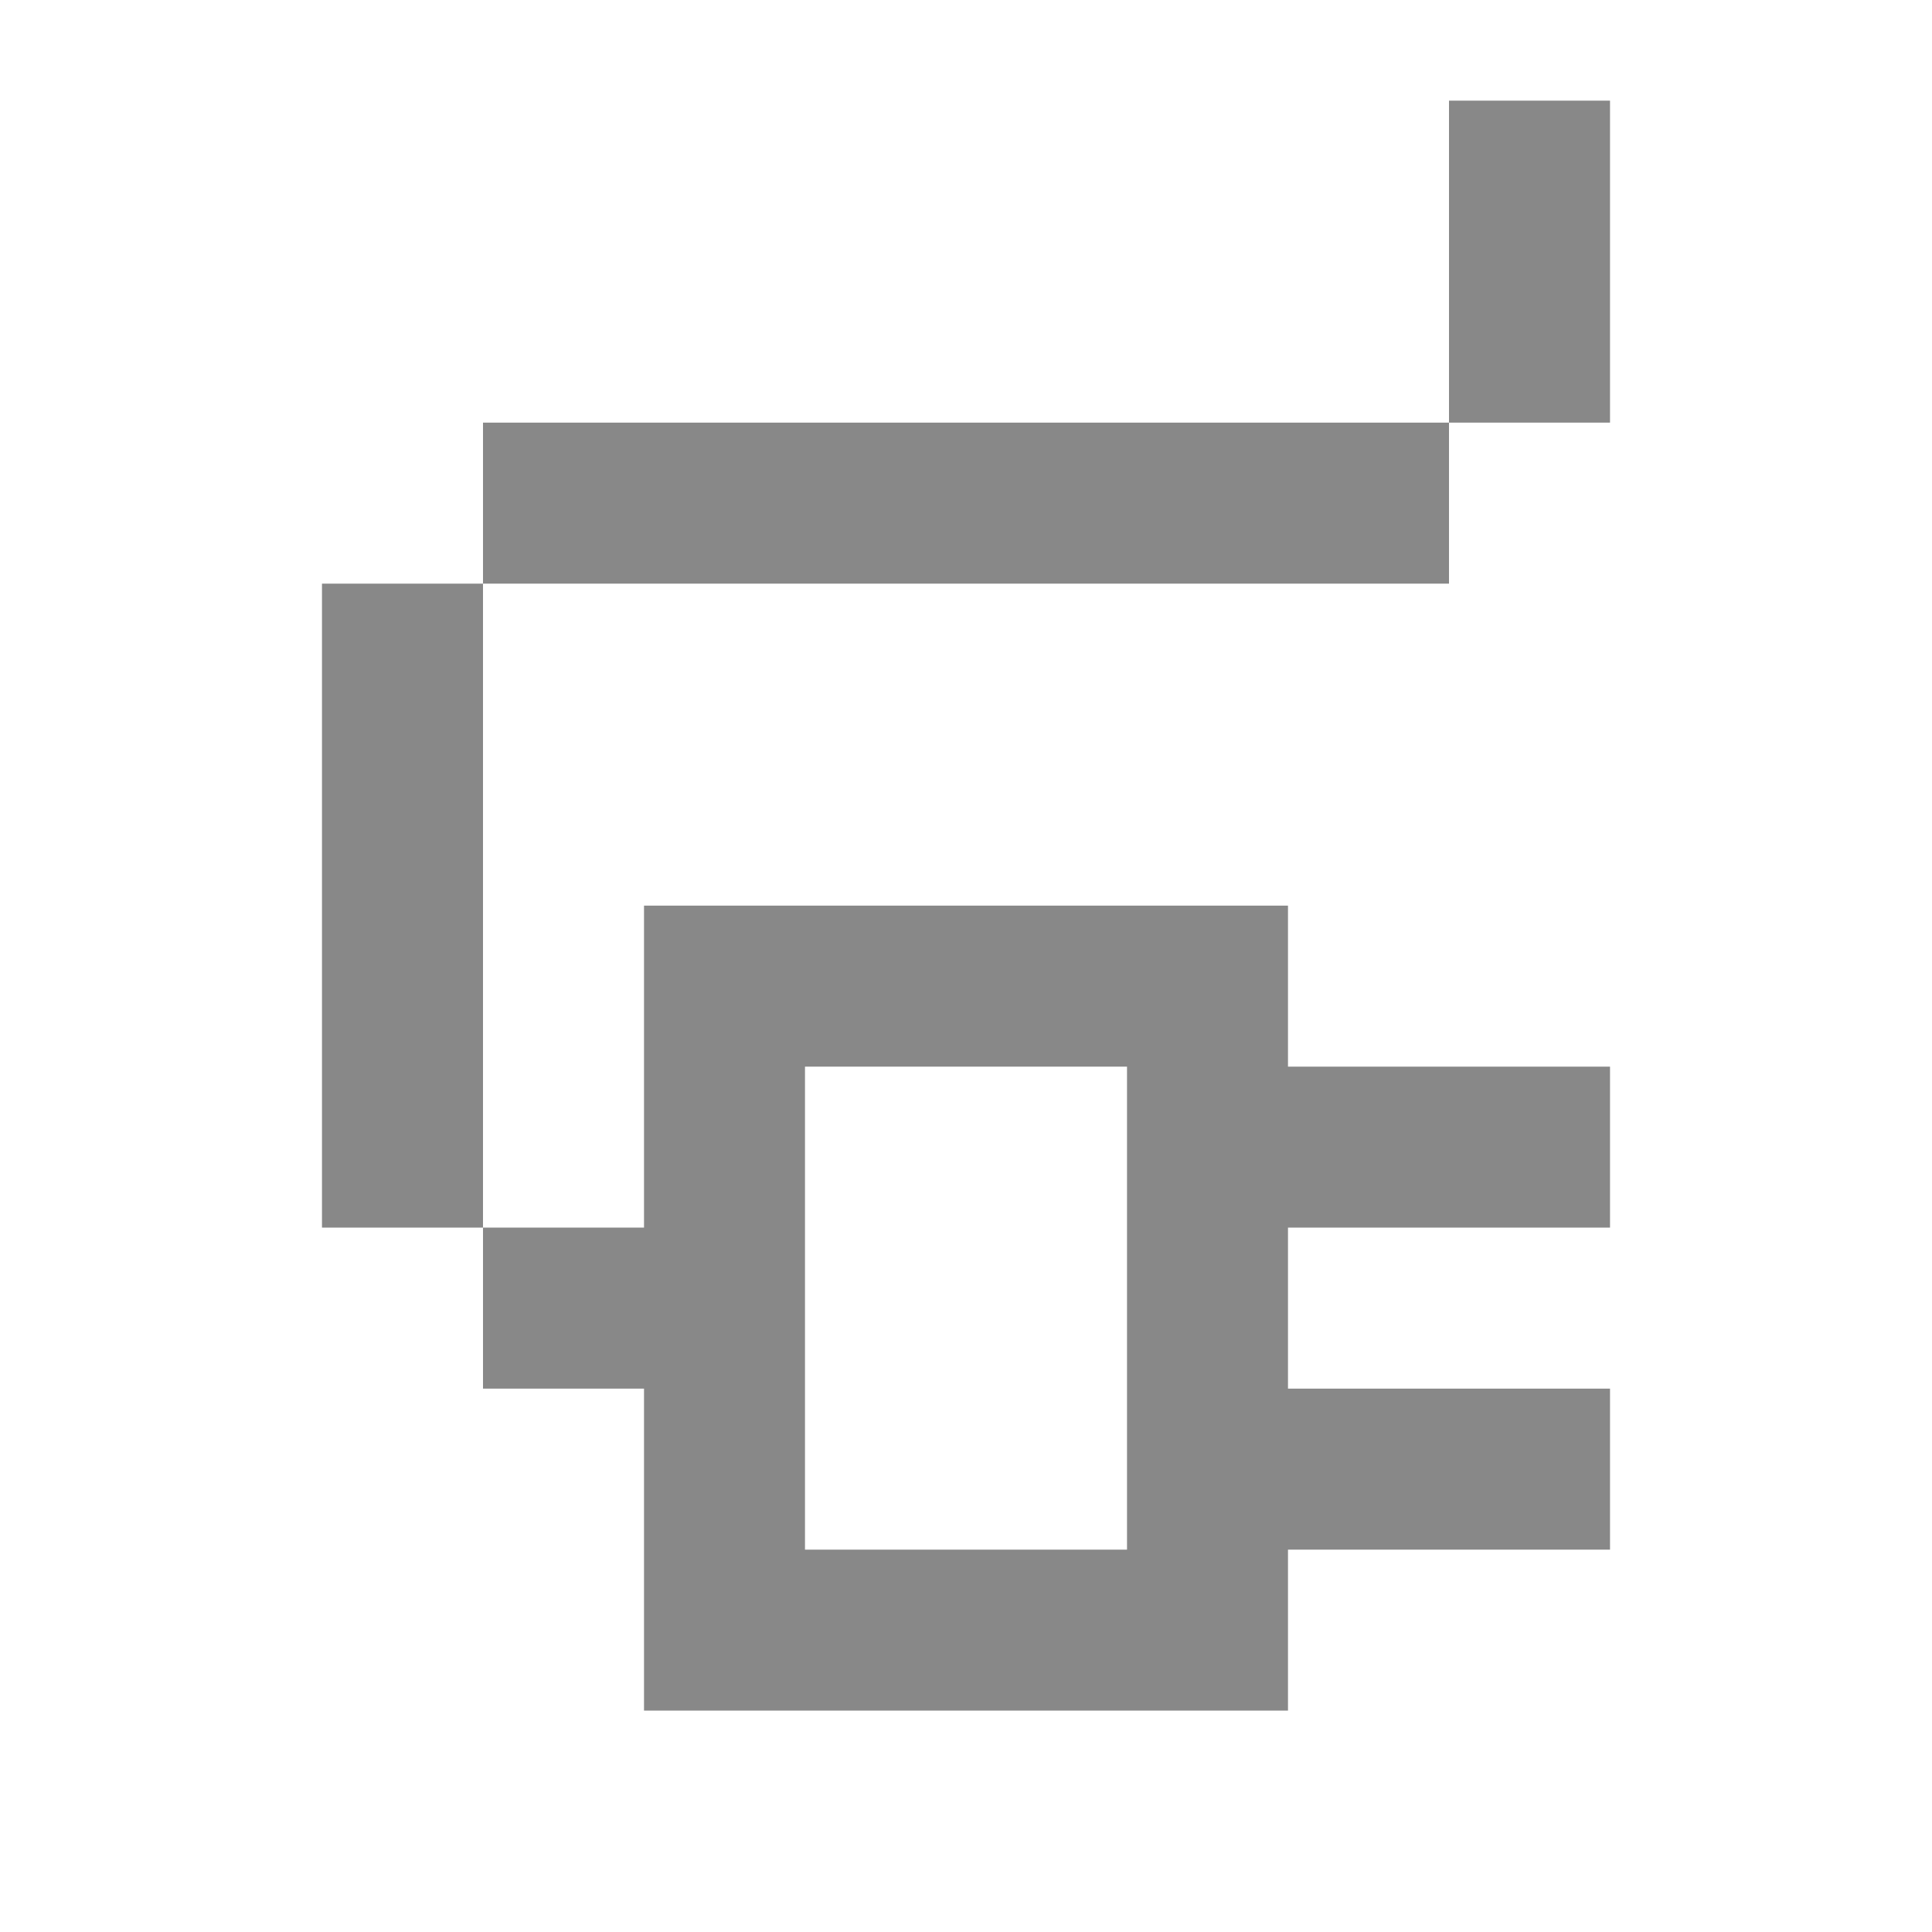
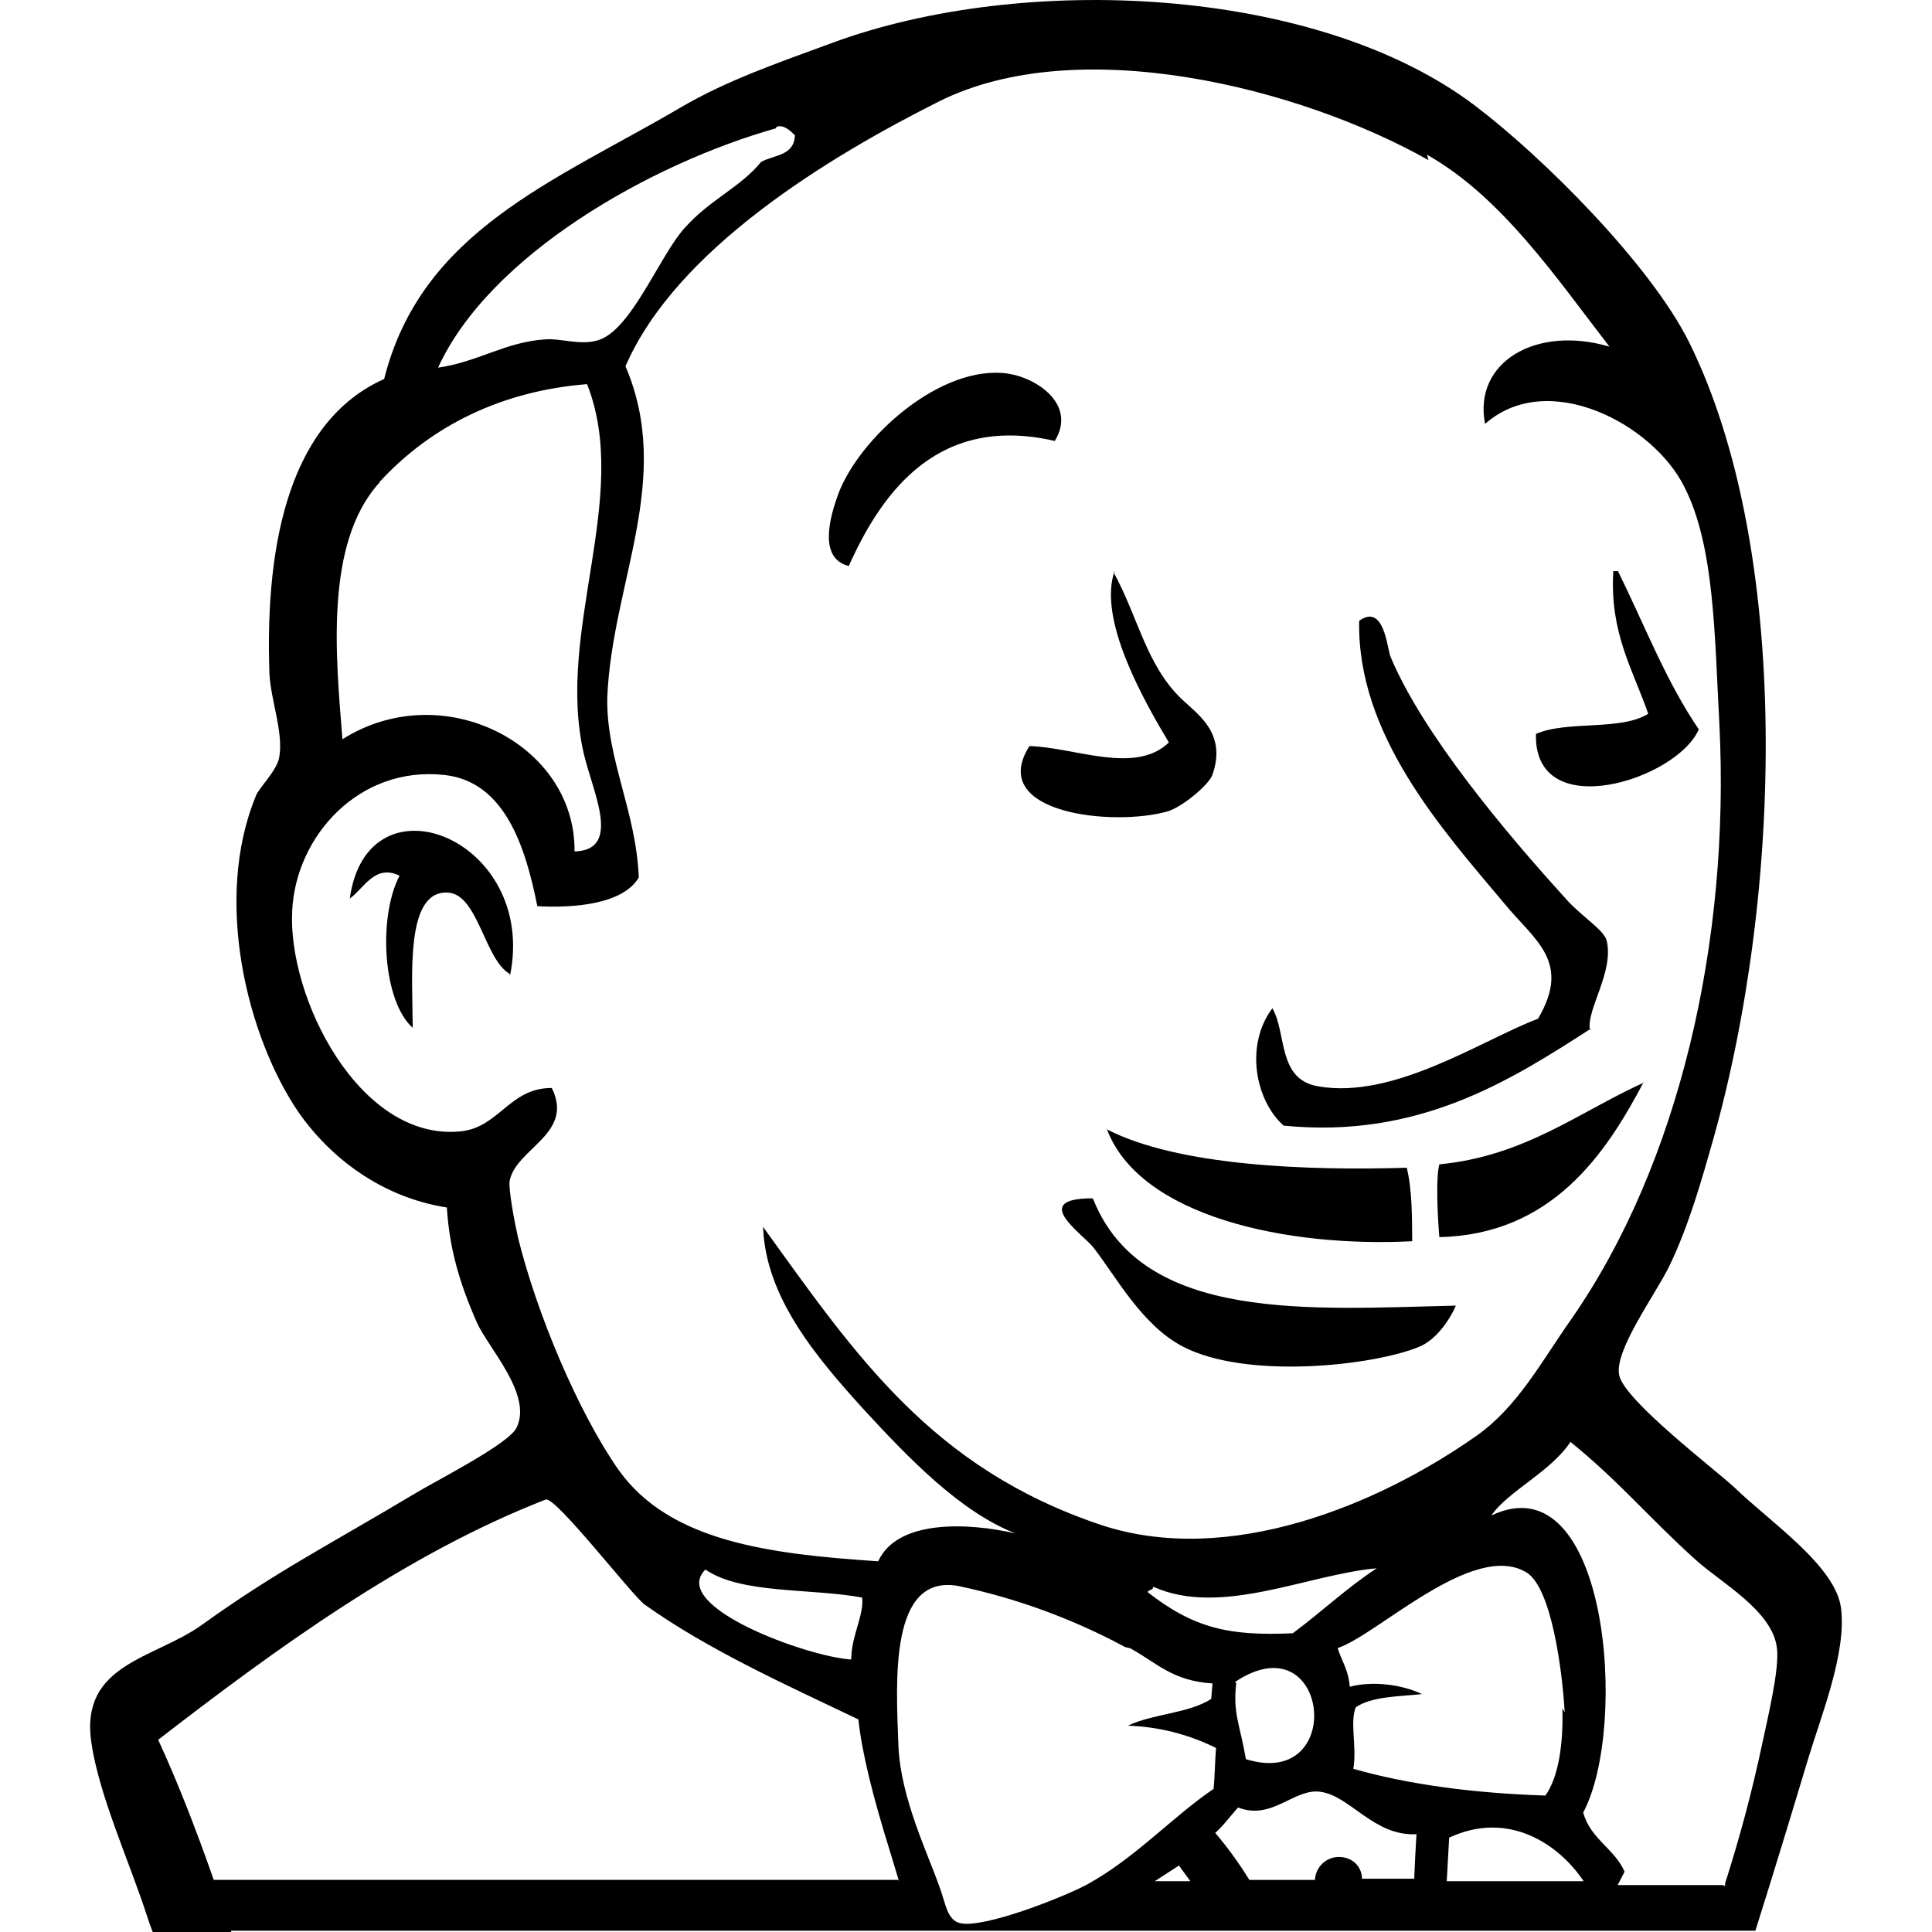
- <svg xmlns="http://www.w3.org/2000/svg" width="32" height="32" viewBox="0 0 32 32" fill="none">
-   <path d="M26.667 1.667H24V7H8V9.667H5.333V20.333H8V23H10.667V28.333H21.333V25.667H26.667V23H21.333V20.333H26.667V17.667H21.333V15H10.667V20.333H8V9.667H24V7H26.667V1.667ZM18.667 25.667H13.333V17.667H18.667V25.667Z" fill="#888888" />
+ <svg xmlns="http://www.w3.org/2000/svg" width="32" height="32" viewBox="0 0 24 24">
+   <path fill="currentColor" d="M2.872 24h-.975a3.866 3.866 0 0 1-.07-.197c-.215-.666-.594-1.49-.692-2.154c-.146-.984.78-1.039 1.374-1.465c.915-.66 1.635-1.025 2.627-1.62c.295-.179 1.182-.624 1.281-.829c.201-.408-.345-.982-.49-1.3c-.225-.507-.345-.937-.376-1.435c-.824-.13-1.455-.627-1.844-1.185c-.63-.925-1.066-2.635-.525-3.936c.045-.103.254-.305.285-.463c.06-.308-.105-.72-.12-1.048c-.06-1.692.284-3.15 1.425-3.66c.463-1.84 2.113-2.453 3.673-3.367c.58-.342 1.224-.562 1.89-.807c2.372-.877 6.027-.712 7.994.783c.836.633 2.176 1.97 2.656 2.939c1.262 2.555 1.17 6.825.287 9.934c-.12.421-.29 1.032-.533 1.533c-.168.35-.689 1.05-.625 1.36c.064.314 1.19 1.17 1.432 1.395c.434.422 1.26.975 1.324 1.5c.07.557-.248 1.336-.41 1.875c-.217.721-.436 1.441-.654 2.131H2.87zm11.104-3.54a7.723 7.723 0 0 0-2.065-.757c-.87-.164-.78 1.188-.75 1.994c.03.643.36 1.316.51 1.744c.076.197.09.41.256.449c.3.068 1.29-.326 1.575-.479c.6-.328 1.064-.844 1.574-1.189c.016-.17.016-.34.03-.508a2.648 2.648 0 0 0-1.095-.277c.314-.15.75-.15 1.035-.332l.016-.193c-.496-.03-.69-.254-1.021-.436zm7.454 2.935a17.78 17.78 0 0 0 .465-1.752c.06-.287.215-.918.178-1.176c-.059-.459-.684-.799-1.004-1.086c-.584-.525-.95-.975-1.56-1.469c-.249.375-.78.615-.983.914c1.447-.689 1.71 2.625 1.141 3.69c.09.329.391.45.514.735l-.086.166h1.29c.013 0 .03 0 .044.014zm-6.634-.012c-.05-.074-.1-.135-.15-.209l-.301.195h.45zm2.77 0c.008-.209.018-.404.03-.598c-.53.029-.825-.48-1.196-.527c-.324-.045-.6.361-1.02.195c-.095.105-.183.227-.284.316c.154.18.295.375.424.584h.815a.298.298 0 0 1 .3-.285c.165 0 .284.121.284.27h.66zm2.116 0c-.314-.479-.947-.898-1.68-.555l-.03.541h1.71zm-8.51 0l-.104-.344c-.225-.72-.36-1.26-.405-1.68c-.914-.436-1.875-.87-2.654-1.426c-.15-.105-1.109-1.35-1.23-1.305c-1.739.676-3.359 1.86-4.814 2.984c.256.557.48 1.141.69 1.74h8.505zm8.265-2.113c-.029-.512-.164-1.56-.48-1.74c-.66-.39-1.846.78-2.34.943c.045.15.135.271.15.48c.285-.074.645-.029.898.092c-.299.03-.629.03-.824.164c-.074.195.016.48-.029.764c.69.197 1.5.303 2.385.332c.164-.227.225-.645.211-1.082zm-4.08-.36c-.044.375.046.51.12.943c1.26.391 1.034-1.74-.135-.959zM8.76 19.5c-.45.457 1.27 1.082 1.814 1.115c0-.29.165-.564.135-.77c-.65-.118-1.502-.042-1.945-.347zm5.565.215c0 .043-.061.03-.068.064c.58.451 1.014.545 1.802.51c.354-.262.67-.563 1.043-.807c-.855.074-1.931.607-2.774.23zm3.42-17.726c-1.606-.906-4.35-1.591-6.076-.731c-1.38.692-3.27 1.84-3.899 3.292c.6 1.402-.166 2.686-.226 4.109c-.018.757.36 1.42.391 2.242c-.2.338-.825.38-1.26.356c-.146-.729-.4-1.549-1.155-1.63c-1.064-.116-1.845.764-1.89 1.683c-.06 1.08.833 2.864 2.085 2.745c.488-.046.608-.54 1.139-.54c.285.57-.445.75-.523 1.154c-.016.105.06.511.104.705c.233.944.744 2.16 1.245 2.88c.635.9 1.884 1.051 3.229 1.141c.24-.525 1.125-.48 1.706-.346c-.691-.27-1.336-.945-1.875-1.529c-.615-.676-1.23-1.41-1.261-2.28c1.155 1.604 2.1 3 4.2 3.704c1.59.525 3.45-.254 4.664-1.109c.51-.359.811-.93 1.17-1.439c1.35-1.936 1.98-4.71 1.846-7.394c-.06-1.111-.06-2.221-.436-2.955c-.389-.781-1.695-1.471-2.475-.781c-.15-.764.63-1.23 1.545-.96c-.66-.854-1.336-1.858-2.266-2.384zM13.58 14.896c.615 1.544 2.724 1.363 4.505 1.323c-.084.194-.256.435-.465.515c-.57.232-2.145.408-2.937-.012c-.506-.27-.824-.873-1.102-1.227c-.137-.172-.795-.608-.012-.609zm.164-.87c.893.464 2.52.517 3.731.48c.066.267.066.593.068.913c-1.55.08-3.386-.304-3.794-1.395h-.005zm6.675-.586c-.473.9-1.145 1.897-2.539 1.928c-.023-.284-.045-.735 0-.904c1.064-.103 1.727-.646 2.543-1.017zm-.649-.667c-1.02.66-2.154 1.375-3.824 1.21c-.351-.31-.485-1-.14-1.458c.181.313.06.885.57.97c.944.165 2.038-.579 2.73-.84c.42-.713-.046-.976-.42-1.433c-.782-.93-1.83-2.1-1.802-3.51c.314-.224.346.346.391.45c.404.96 1.424 2.175 2.174 3c.18.21.48.39.51.524c.092.39-.254.854-.209 1.11zm-13.439-.675c-.314-.184-.393-.99-.768-1.01c-.535-.03-.438 1.05-.436 1.68c-.37-.33-.435-1.365-.164-1.89c-.308-.15-.445.164-.618.284c.22-1.59 2.34-.734 1.99.96zM4.713 5.995c-.685.756-.54 2.174-.459 3.188c1.244-.785 2.898.06 2.883 1.394c.595-.016.223-.744.115-1.215c-.353-1.528.592-3.187.041-4.59c-1.064.084-1.939.52-2.578 1.215zm9.12 1.113c.307.562.404 1.148.84 1.57c.195.19.574.424.387.95c-.045.121-.365.391-.551.45c-.674.195-2.254.03-1.721-.81c.563.015 1.314.36 1.732-.045c-.314-.524-.885-1.53-.674-2.13zm6.198-.013h.068c.33.668.6 1.375 1.004 1.965c-.27.628-2.053 1.19-2.023.057c.39-.17 1.05-.035 1.395-.25c-.193-.556-.48-1.006-.434-1.771zm-6.927-1.617c-1.422-.33-2.131.592-2.56 1.553c-.384-.094-.231-.615-.135-.883c.255-.701 1.28-1.633 2.119-1.506c.359.057.848.386.576.834zM9.642 1.593c-1.56.44-3.56 1.574-4.2 2.974c.495-.07.84-.321 1.33-.351c.186-.016.428.074.641.015c.424-.104.78-1.065 1.102-1.41c.31-.345.685-.496.94-.81c.167-.09.409-.074.42-.33c-.073-.075-.15-.135-.232-.105v.017z" />
</svg>
